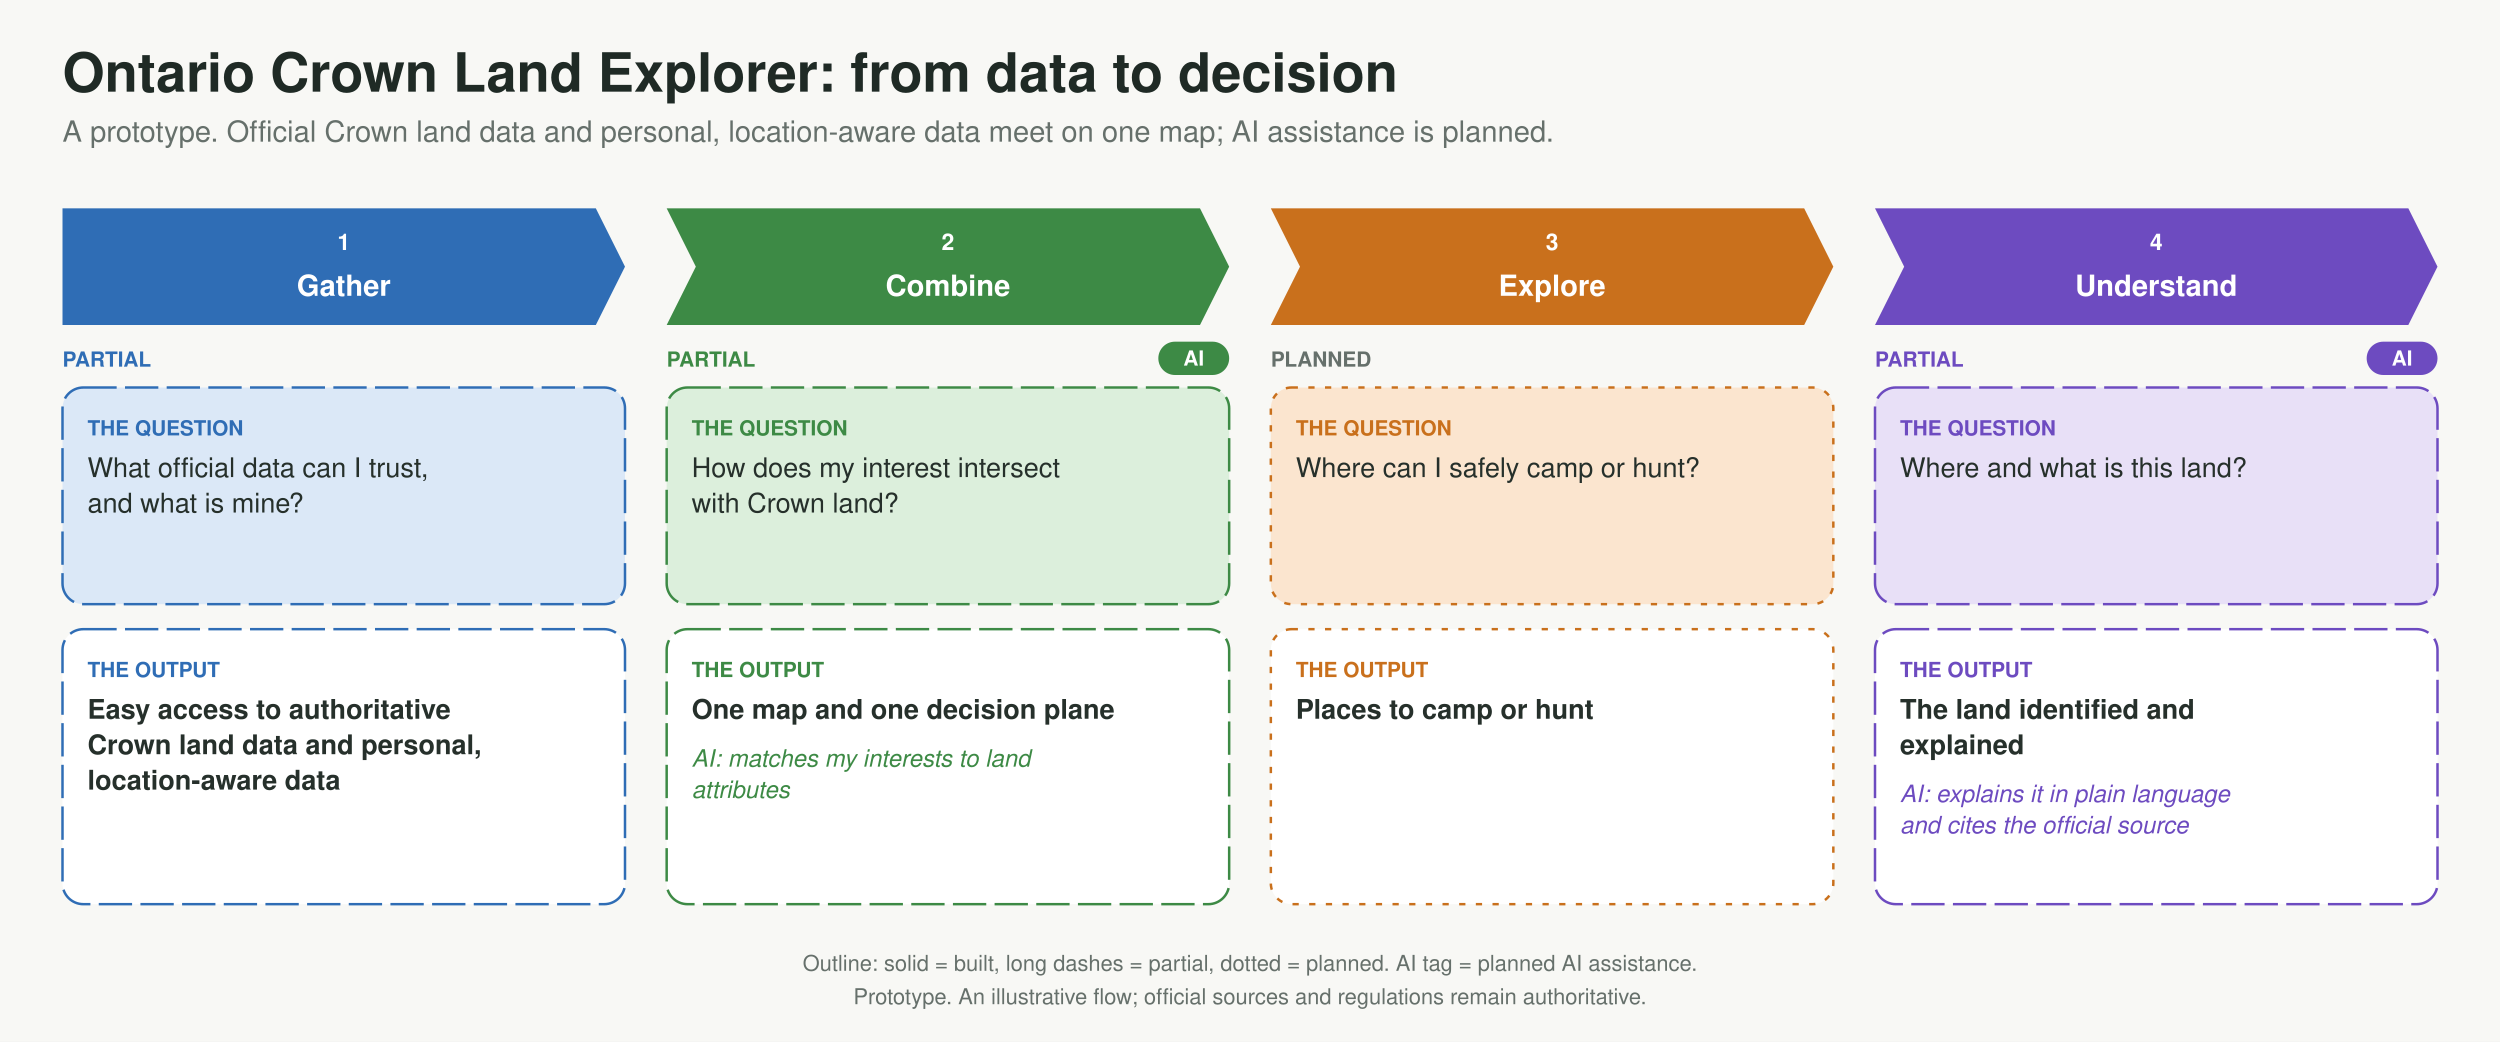
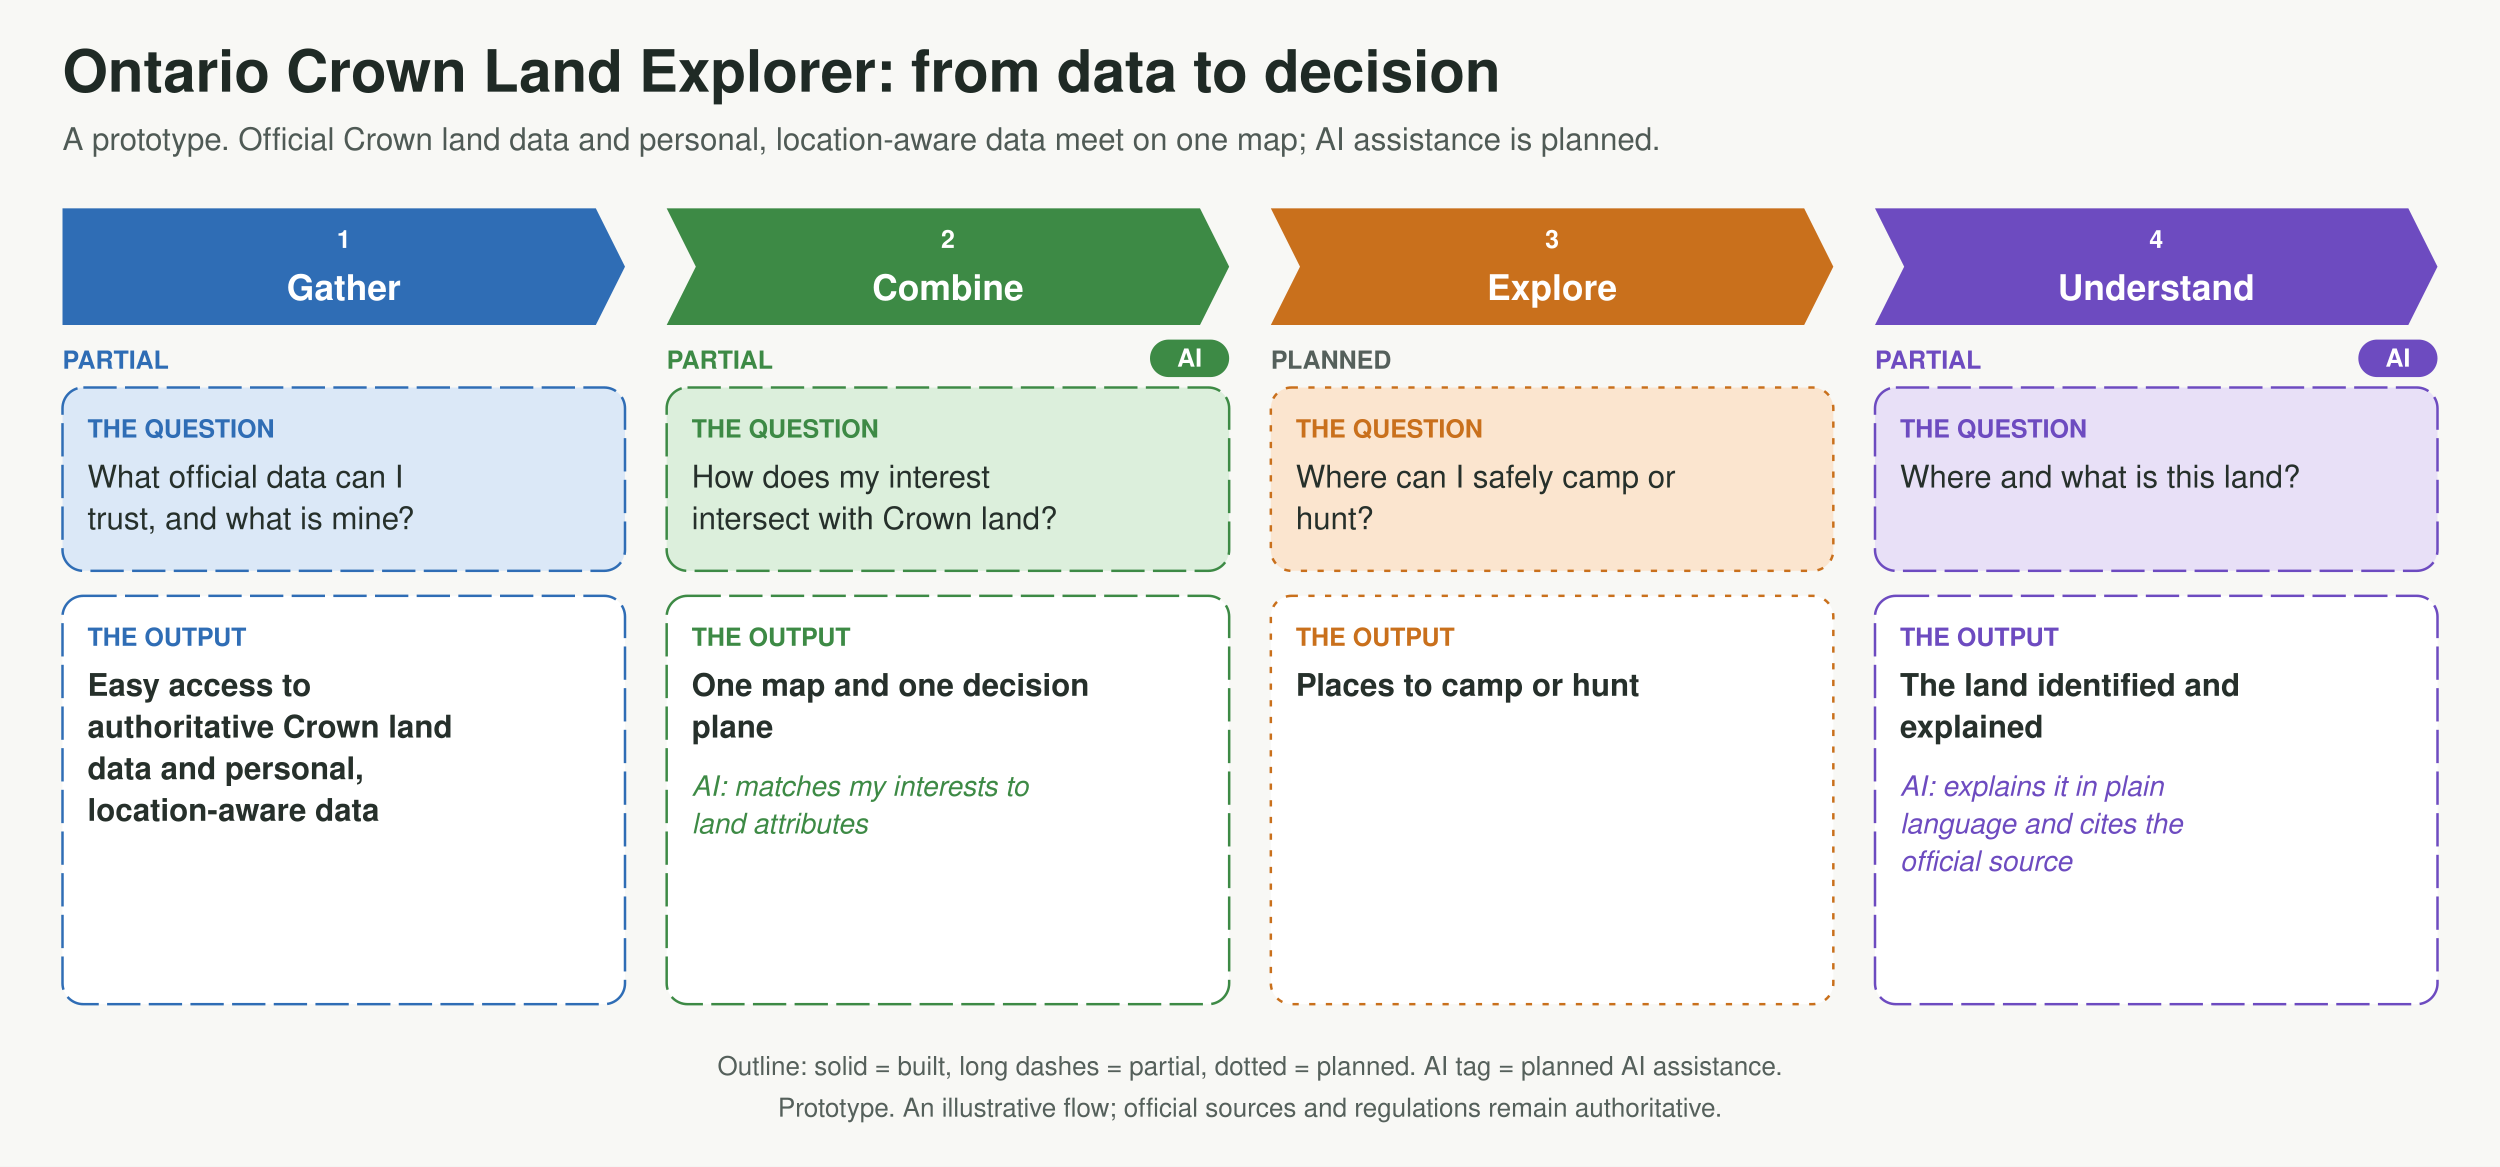
- <svg xmlns="http://www.w3.org/2000/svg" viewBox="0 0 1200 500" width="1200" height="500" role="img" aria-labelledby="t d">
-   <rect width="1200" height="500" fill="#f8f8f5" />
-   <text x="30" y="44" font-size="26" font-weight="700" fill="#1f2a25" text-anchor="start" font-family="Helvetica, Arial, sans-serif">Ontario Crown Land Explorer: from data to decision</text>
-   <text x="30" y="68" font-size="14" font-weight="400" fill="#66706b" text-anchor="start" font-family="Helvetica, Arial, sans-serif">A prototype. Official Crown land data and personal, location-aware data meet on one map; AI assistance is planned.</text>
+ <svg xmlns="http://www.w3.org/2000/svg" viewBox="0 0 1200 560" role="img" aria-labelledby="t d">
+   <rect width="1200" height="560" fill="#f8f8f5" />
+   <text x="30" y="44" font-size="28" font-weight="700" fill="#1f2a25" text-anchor="start" font-family="Helvetica, Arial, sans-serif">Ontario Crown Land Explorer: from data to decision</text>
+   <text x="30" y="72" font-size="15" font-weight="400" fill="#4f5a55" text-anchor="start" font-family="Helvetica, Arial, sans-serif">A prototype. Official Crown land data and personal, location-aware data meet on one map; AI assistance is planned.</text>
  <path d="M30 100 h256 l14 28 l-14 28 h-256 z" fill="#2f6db5" />
-   <text x="165" y="120" font-size="11" font-weight="700" fill="#ffffff" text-anchor="middle" font-family="Helvetica, Arial, sans-serif">1</text>
-   <text x="165" y="142" font-size="14" font-weight="700" fill="#ffffff" text-anchor="middle" font-family="Helvetica, Arial, sans-serif">Gather</text>
-   <text x="30" y="176" font-size="10" font-weight="700" fill="#2f6db5" text-anchor="start" font-family="Helvetica, Arial, sans-serif">PARTIAL</text>
-   <rect x="30" y="186" width="270" height="104" rx="10" fill="#dbe8f7" stroke="#2f6db5" stroke-width="1.2" stroke-dasharray="16 4" />
-   <text x="42" y="209" font-size="10" font-weight="700" fill="#2f6db5" text-anchor="start" font-family="Helvetica, Arial, sans-serif">THE QUESTION</text>
-   <text x="42" y="229" font-size="13" font-weight="400" fill="#26302b" text-anchor="start" font-family="Helvetica, Arial, sans-serif">What official data can I trust,</text>
-   <text x="42" y="246" font-size="13" font-weight="400" fill="#26302b" text-anchor="start" font-family="Helvetica, Arial, sans-serif">and what is mine?</text>
-   <rect x="30" y="302" width="270" height="132" rx="10" fill="#ffffff" stroke="#2f6db5" stroke-width="1.2" stroke-dasharray="16 4" />
-   <text x="42" y="325" font-size="10" font-weight="700" fill="#2f6db5" text-anchor="start" font-family="Helvetica, Arial, sans-serif">THE OUTPUT</text>
-   <text x="42" y="345" font-size="13" font-weight="600" fill="#26302b" text-anchor="start" font-family="Helvetica, Arial, sans-serif">Easy access to authoritative</text>
-   <text x="42" y="362" font-size="13" font-weight="600" fill="#26302b" text-anchor="start" font-family="Helvetica, Arial, sans-serif">Crown land data and personal,</text>
-   <text x="42" y="379" font-size="13" font-weight="600" fill="#26302b" text-anchor="start" font-family="Helvetica, Arial, sans-serif">location-aware data</text>
+   <text x="165" y="119" font-size="12" font-weight="700" fill="#ffffff" text-anchor="middle" font-family="Helvetica, Arial, sans-serif">1</text>
+   <text x="165" y="144" font-size="17" font-weight="700" fill="#ffffff" text-anchor="middle" font-family="Helvetica, Arial, sans-serif">Gather</text>
+   <text x="30" y="177" font-size="12" font-weight="700" fill="#2f6db5" text-anchor="start" font-family="Helvetica, Arial, sans-serif">PARTIAL</text>
+   <rect x="30" y="186" width="270" height="88" rx="10" fill="#dbe8f7" stroke="#2f6db5" stroke-width="1.2" stroke-dasharray="16 4" />
+   <text x="42" y="210" font-size="12" font-weight="700" fill="#2f6db5" text-anchor="start" font-family="Helvetica, Arial, sans-serif">THE QUESTION</text>
+   <text x="42" y="234" font-size="15" font-weight="400" fill="#26302b" text-anchor="start" font-family="Helvetica, Arial, sans-serif">What official data can I</text>
+   <text x="42" y="254" font-size="15" font-weight="400" fill="#26302b" text-anchor="start" font-family="Helvetica, Arial, sans-serif">trust, and what is mine?</text>
+   <rect x="30" y="286" width="270" height="196" rx="10" fill="#ffffff" stroke="#2f6db5" stroke-width="1.2" stroke-dasharray="16 4" />
+   <text x="42" y="310" font-size="12" font-weight="700" fill="#2f6db5" text-anchor="start" font-family="Helvetica, Arial, sans-serif">THE OUTPUT</text>
+   <text x="42" y="334" font-size="15" font-weight="600" fill="#26302b" text-anchor="start" font-family="Helvetica, Arial, sans-serif">Easy access to</text>
+   <text x="42" y="354" font-size="15" font-weight="600" fill="#26302b" text-anchor="start" font-family="Helvetica, Arial, sans-serif">authoritative Crown land</text>
+   <text x="42" y="374" font-size="15" font-weight="600" fill="#26302b" text-anchor="start" font-family="Helvetica, Arial, sans-serif">data and personal,</text>
+   <text x="42" y="394" font-size="15" font-weight="600" fill="#26302b" text-anchor="start" font-family="Helvetica, Arial, sans-serif">location-aware data</text>
  <path d="M320 100 h256 l14 28 l-14 28 h-256 l14 -28 z" fill="#3d8a45" />
-   <text x="455" y="120" font-size="11" font-weight="700" fill="#ffffff" text-anchor="middle" font-family="Helvetica, Arial, sans-serif">2</text>
-   <text x="455" y="142" font-size="14" font-weight="700" fill="#ffffff" text-anchor="middle" font-family="Helvetica, Arial, sans-serif">Combine</text>
-   <text x="320" y="176" font-size="10" font-weight="700" fill="#3d8a45" text-anchor="start" font-family="Helvetica, Arial, sans-serif">PARTIAL</text>
-   <rect x="556" y="164" width="34" height="16" rx="8" fill="#3d8a45" />
-   <text x="573" y="175.5" font-size="10" font-weight="700" fill="#ffffff" text-anchor="middle" font-family="Helvetica, Arial, sans-serif">AI</text>
-   <rect x="320" y="186" width="270" height="104" rx="10" fill="#dcefdc" stroke="#3d8a45" stroke-width="1.2" stroke-dasharray="16 4" />
-   <text x="332" y="209" font-size="10" font-weight="700" fill="#3d8a45" text-anchor="start" font-family="Helvetica, Arial, sans-serif">THE QUESTION</text>
-   <text x="332" y="229" font-size="13" font-weight="400" fill="#26302b" text-anchor="start" font-family="Helvetica, Arial, sans-serif">How does my interest intersect</text>
-   <text x="332" y="246" font-size="13" font-weight="400" fill="#26302b" text-anchor="start" font-family="Helvetica, Arial, sans-serif">with Crown land?</text>
-   <rect x="320" y="302" width="270" height="132" rx="10" fill="#ffffff" stroke="#3d8a45" stroke-width="1.2" stroke-dasharray="16 4" />
-   <text x="332" y="325" font-size="10" font-weight="700" fill="#3d8a45" text-anchor="start" font-family="Helvetica, Arial, sans-serif">THE OUTPUT</text>
-   <text x="332" y="345" font-size="13" font-weight="600" fill="#26302b" text-anchor="start" font-family="Helvetica, Arial, sans-serif">One map and one decision plane</text>
-   <text x="332" y="368" font-size="11.5" font-weight="400" font-style="italic" fill="#3d8a45" text-anchor="start" font-family="Helvetica, Arial, sans-serif">AI: matches my interests to land</text>
-   <text x="332" y="383" font-size="11.5" font-weight="400" font-style="italic" fill="#3d8a45" text-anchor="start" font-family="Helvetica, Arial, sans-serif">attributes</text>
+   <text x="455" y="119" font-size="12" font-weight="700" fill="#ffffff" text-anchor="middle" font-family="Helvetica, Arial, sans-serif">2</text>
+   <text x="455" y="144" font-size="17" font-weight="700" fill="#ffffff" text-anchor="middle" font-family="Helvetica, Arial, sans-serif">Combine</text>
+   <text x="320" y="177" font-size="12" font-weight="700" fill="#3d8a45" text-anchor="start" font-family="Helvetica, Arial, sans-serif">PARTIAL</text>
+   <rect x="552" y="163" width="38" height="18" rx="9" fill="#3d8a45" />
+   <text x="571" y="176" font-size="12" font-weight="700" fill="#ffffff" text-anchor="middle" font-family="Helvetica, Arial, sans-serif">AI</text>
+   <rect x="320" y="186" width="270" height="88" rx="10" fill="#dcefdc" stroke="#3d8a45" stroke-width="1.2" stroke-dasharray="16 4" />
+   <text x="332" y="210" font-size="12" font-weight="700" fill="#3d8a45" text-anchor="start" font-family="Helvetica, Arial, sans-serif">THE QUESTION</text>
+   <text x="332" y="234" font-size="15" font-weight="400" fill="#26302b" text-anchor="start" font-family="Helvetica, Arial, sans-serif">How does my interest</text>
+   <text x="332" y="254" font-size="15" font-weight="400" fill="#26302b" text-anchor="start" font-family="Helvetica, Arial, sans-serif">intersect with Crown land?</text>
+   <rect x="320" y="286" width="270" height="196" rx="10" fill="#ffffff" stroke="#3d8a45" stroke-width="1.2" stroke-dasharray="16 4" />
+   <text x="332" y="310" font-size="12" font-weight="700" fill="#3d8a45" text-anchor="start" font-family="Helvetica, Arial, sans-serif">THE OUTPUT</text>
+   <text x="332" y="334" font-size="15" font-weight="600" fill="#26302b" text-anchor="start" font-family="Helvetica, Arial, sans-serif">One map and one decision</text>
+   <text x="332" y="354" font-size="15" font-weight="600" fill="#26302b" text-anchor="start" font-family="Helvetica, Arial, sans-serif">plane</text>
+   <text x="332" y="382" font-size="13.5" font-weight="400" font-style="italic" fill="#3d8a45" text-anchor="start" font-family="Helvetica, Arial, sans-serif">AI: matches my interests to</text>
+   <text x="332" y="400" font-size="13.5" font-weight="400" font-style="italic" fill="#3d8a45" text-anchor="start" font-family="Helvetica, Arial, sans-serif">land attributes</text>
  <path d="M610 100 h256 l14 28 l-14 28 h-256 l14 -28 z" fill="#c9701c" />
-   <text x="745" y="120" font-size="11" font-weight="700" fill="#ffffff" text-anchor="middle" font-family="Helvetica, Arial, sans-serif">3</text>
-   <text x="745" y="142" font-size="14" font-weight="700" fill="#ffffff" text-anchor="middle" font-family="Helvetica, Arial, sans-serif">Explore</text>
-   <text x="610" y="176" font-size="10" font-weight="700" fill="#66706b" text-anchor="start" font-family="Helvetica, Arial, sans-serif">PLANNED</text>
-   <rect x="610" y="186" width="270" height="104" rx="10" fill="#fbe5cf" stroke="#c9701c" stroke-width="1.2" stroke-dasharray="3 5" />
-   <text x="622" y="209" font-size="10" font-weight="700" fill="#c9701c" text-anchor="start" font-family="Helvetica, Arial, sans-serif">THE QUESTION</text>
-   <text x="622" y="229" font-size="13" font-weight="400" fill="#26302b" text-anchor="start" font-family="Helvetica, Arial, sans-serif">Where can I safely camp or hunt?</text>
-   <rect x="610" y="302" width="270" height="132" rx="10" fill="#ffffff" stroke="#c9701c" stroke-width="1.2" stroke-dasharray="3 5" />
-   <text x="622" y="325" font-size="10" font-weight="700" fill="#c9701c" text-anchor="start" font-family="Helvetica, Arial, sans-serif">THE OUTPUT</text>
-   <text x="622" y="345" font-size="13" font-weight="600" fill="#26302b" text-anchor="start" font-family="Helvetica, Arial, sans-serif">Places to camp or hunt</text>
+   <text x="745" y="119" font-size="12" font-weight="700" fill="#ffffff" text-anchor="middle" font-family="Helvetica, Arial, sans-serif">3</text>
+   <text x="745" y="144" font-size="17" font-weight="700" fill="#ffffff" text-anchor="middle" font-family="Helvetica, Arial, sans-serif">Explore</text>
+   <text x="610" y="177" font-size="12" font-weight="700" fill="#55605b" text-anchor="start" font-family="Helvetica, Arial, sans-serif">PLANNED</text>
+   <rect x="610" y="186" width="270" height="88" rx="10" fill="#fbe5cf" stroke="#c9701c" stroke-width="1.2" stroke-dasharray="3 5" />
+   <text x="622" y="210" font-size="12" font-weight="700" fill="#c9701c" text-anchor="start" font-family="Helvetica, Arial, sans-serif">THE QUESTION</text>
+   <text x="622" y="234" font-size="15" font-weight="400" fill="#26302b" text-anchor="start" font-family="Helvetica, Arial, sans-serif">Where can I safely camp or</text>
+   <text x="622" y="254" font-size="15" font-weight="400" fill="#26302b" text-anchor="start" font-family="Helvetica, Arial, sans-serif">hunt?</text>
+   <rect x="610" y="286" width="270" height="196" rx="10" fill="#ffffff" stroke="#c9701c" stroke-width="1.2" stroke-dasharray="3 5" />
+   <text x="622" y="310" font-size="12" font-weight="700" fill="#c9701c" text-anchor="start" font-family="Helvetica, Arial, sans-serif">THE OUTPUT</text>
+   <text x="622" y="334" font-size="15" font-weight="600" fill="#26302b" text-anchor="start" font-family="Helvetica, Arial, sans-serif">Places to camp or hunt</text>
  <path d="M900 100 h256 l14 28 l-14 28 h-256 l14 -28 z" fill="#6d4bc0" />
-   <text x="1035" y="120" font-size="11" font-weight="700" fill="#ffffff" text-anchor="middle" font-family="Helvetica, Arial, sans-serif">4</text>
-   <text x="1035" y="142" font-size="14" font-weight="700" fill="#ffffff" text-anchor="middle" font-family="Helvetica, Arial, sans-serif">Understand</text>
-   <text x="900" y="176" font-size="10" font-weight="700" fill="#6d4bc0" text-anchor="start" font-family="Helvetica, Arial, sans-serif">PARTIAL</text>
-   <rect x="1136" y="164" width="34" height="16" rx="8" fill="#6d4bc0" />
-   <text x="1153" y="175.5" font-size="10" font-weight="700" fill="#ffffff" text-anchor="middle" font-family="Helvetica, Arial, sans-serif">AI</text>
-   <rect x="900" y="186" width="270" height="104" rx="10" fill="#e8e0f7" stroke="#6d4bc0" stroke-width="1.2" stroke-dasharray="16 4" />
-   <text x="912" y="209" font-size="10" font-weight="700" fill="#6d4bc0" text-anchor="start" font-family="Helvetica, Arial, sans-serif">THE QUESTION</text>
-   <text x="912" y="229" font-size="13" font-weight="400" fill="#26302b" text-anchor="start" font-family="Helvetica, Arial, sans-serif">Where and what is this land?</text>
-   <rect x="900" y="302" width="270" height="132" rx="10" fill="#ffffff" stroke="#6d4bc0" stroke-width="1.2" stroke-dasharray="16 4" />
-   <text x="912" y="325" font-size="10" font-weight="700" fill="#6d4bc0" text-anchor="start" font-family="Helvetica, Arial, sans-serif">THE OUTPUT</text>
-   <text x="912" y="345" font-size="13" font-weight="600" fill="#26302b" text-anchor="start" font-family="Helvetica, Arial, sans-serif">The land identified and</text>
-   <text x="912" y="362" font-size="13" font-weight="600" fill="#26302b" text-anchor="start" font-family="Helvetica, Arial, sans-serif">explained</text>
-   <text x="912" y="385" font-size="11.5" font-weight="400" font-style="italic" fill="#6d4bc0" text-anchor="start" font-family="Helvetica, Arial, sans-serif">AI: explains it in plain language</text>
-   <text x="912" y="400" font-size="11.5" font-weight="400" font-style="italic" fill="#6d4bc0" text-anchor="start" font-family="Helvetica, Arial, sans-serif">and cites the official source</text>
-   <text x="600.0" y="466" font-size="10.5" font-weight="400" fill="#66706b" text-anchor="middle" font-family="Helvetica, Arial, sans-serif">Outline: solid = built, long dashes = partial, dotted = planned. AI tag = planned AI assistance.</text>
-   <text x="600.0" y="482" font-size="10.5" font-weight="400" fill="#66706b" text-anchor="middle" font-family="Helvetica, Arial, sans-serif">Prototype. An illustrative flow; official sources and regulations remain authoritative.</text>
+   <text x="1035" y="119" font-size="12" font-weight="700" fill="#ffffff" text-anchor="middle" font-family="Helvetica, Arial, sans-serif">4</text>
+   <text x="1035" y="144" font-size="17" font-weight="700" fill="#ffffff" text-anchor="middle" font-family="Helvetica, Arial, sans-serif">Understand</text>
+   <text x="900" y="177" font-size="12" font-weight="700" fill="#6d4bc0" text-anchor="start" font-family="Helvetica, Arial, sans-serif">PARTIAL</text>
+   <rect x="1132" y="163" width="38" height="18" rx="9" fill="#6d4bc0" />
+   <text x="1151" y="176" font-size="12" font-weight="700" fill="#ffffff" text-anchor="middle" font-family="Helvetica, Arial, sans-serif">AI</text>
+   <rect x="900" y="186" width="270" height="88" rx="10" fill="#e8e0f7" stroke="#6d4bc0" stroke-width="1.2" stroke-dasharray="16 4" />
+   <text x="912" y="210" font-size="12" font-weight="700" fill="#6d4bc0" text-anchor="start" font-family="Helvetica, Arial, sans-serif">THE QUESTION</text>
+   <text x="912" y="234" font-size="15" font-weight="400" fill="#26302b" text-anchor="start" font-family="Helvetica, Arial, sans-serif">Where and what is this land?</text>
+   <rect x="900" y="286" width="270" height="196" rx="10" fill="#ffffff" stroke="#6d4bc0" stroke-width="1.2" stroke-dasharray="16 4" />
+   <text x="912" y="310" font-size="12" font-weight="700" fill="#6d4bc0" text-anchor="start" font-family="Helvetica, Arial, sans-serif">THE OUTPUT</text>
+   <text x="912" y="334" font-size="15" font-weight="600" fill="#26302b" text-anchor="start" font-family="Helvetica, Arial, sans-serif">The land identified and</text>
+   <text x="912" y="354" font-size="15" font-weight="600" fill="#26302b" text-anchor="start" font-family="Helvetica, Arial, sans-serif">explained</text>
+   <text x="912" y="382" font-size="13.5" font-weight="400" font-style="italic" fill="#6d4bc0" text-anchor="start" font-family="Helvetica, Arial, sans-serif">AI: explains it in plain</text>
+   <text x="912" y="400" font-size="13.5" font-weight="400" font-style="italic" fill="#6d4bc0" text-anchor="start" font-family="Helvetica, Arial, sans-serif">language and cites the</text>
+   <text x="912" y="418" font-size="13.5" font-weight="400" font-style="italic" fill="#6d4bc0" text-anchor="start" font-family="Helvetica, Arial, sans-serif">official source</text>
+   <text x="600.0" y="516" font-size="12.5" font-weight="400" fill="#55605b" text-anchor="middle" font-family="Helvetica, Arial, sans-serif">Outline: solid = built, long dashes = partial, dotted = planned. AI tag = planned AI assistance.</text>
+   <text x="600.0" y="536" font-size="12.5" font-weight="400" fill="#55605b" text-anchor="middle" font-family="Helvetica, Arial, sans-serif">Prototype. An illustrative flow; official sources and regulations remain authoritative.</text>
</svg>
